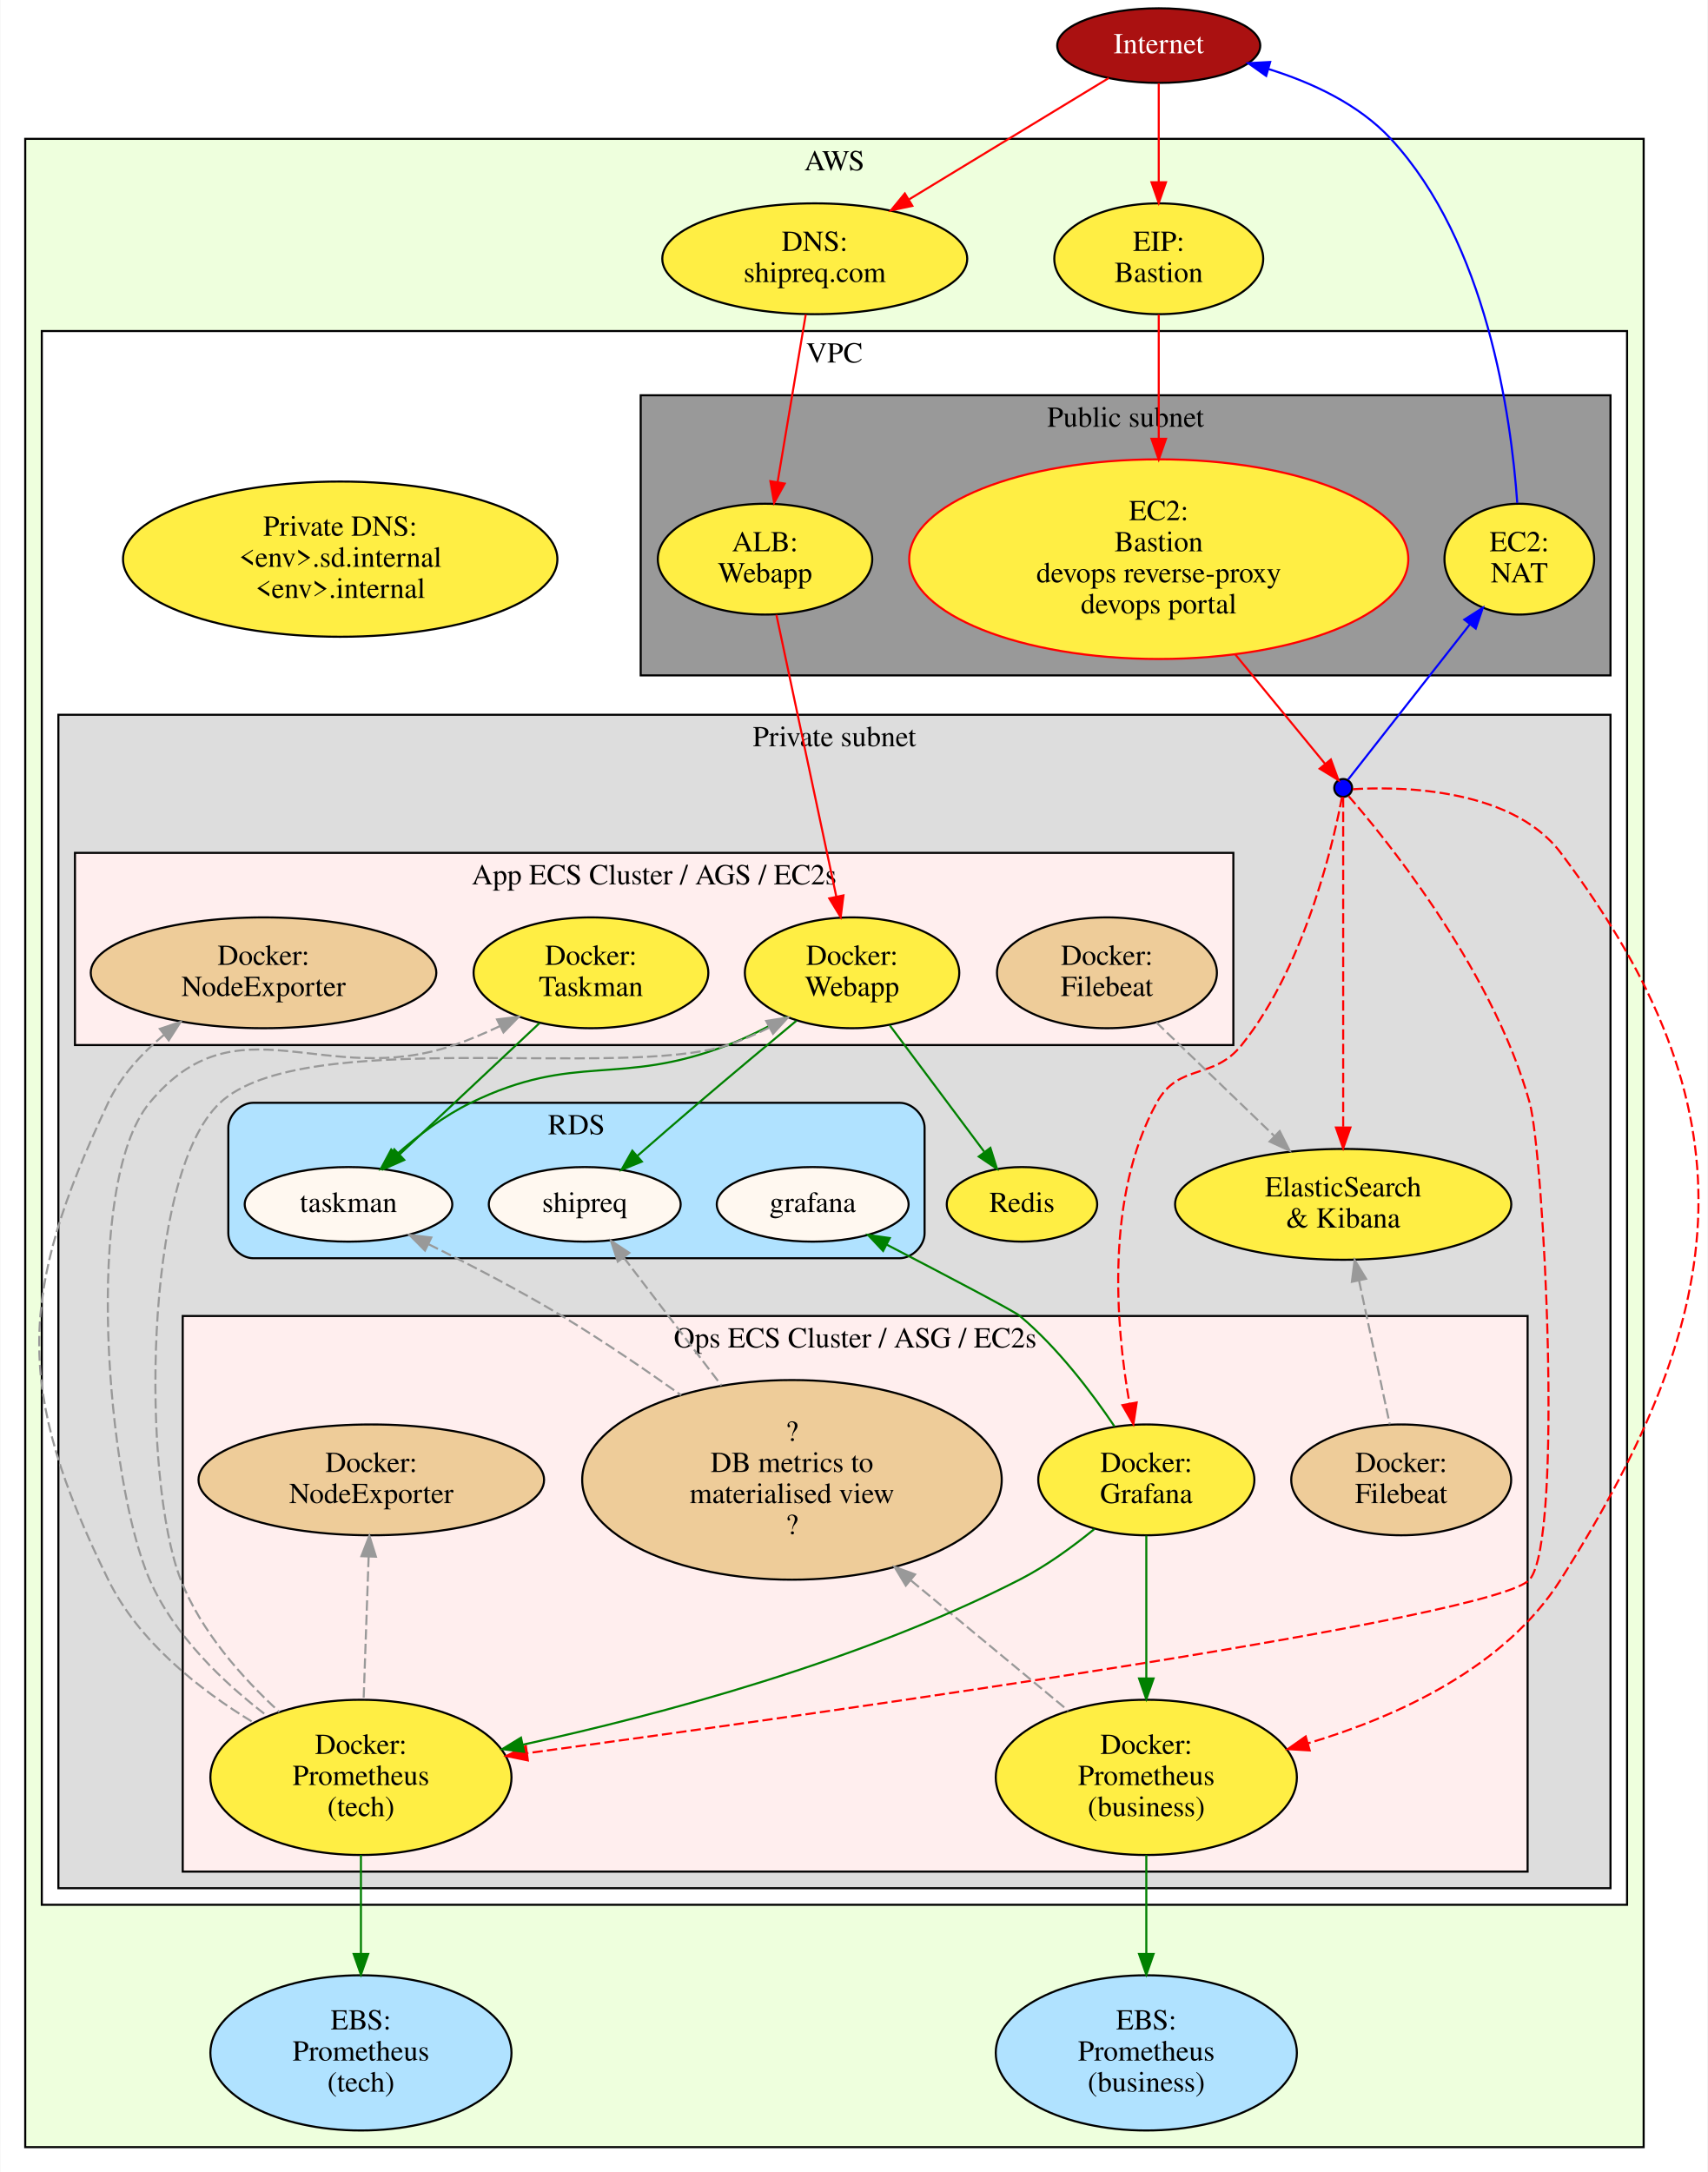
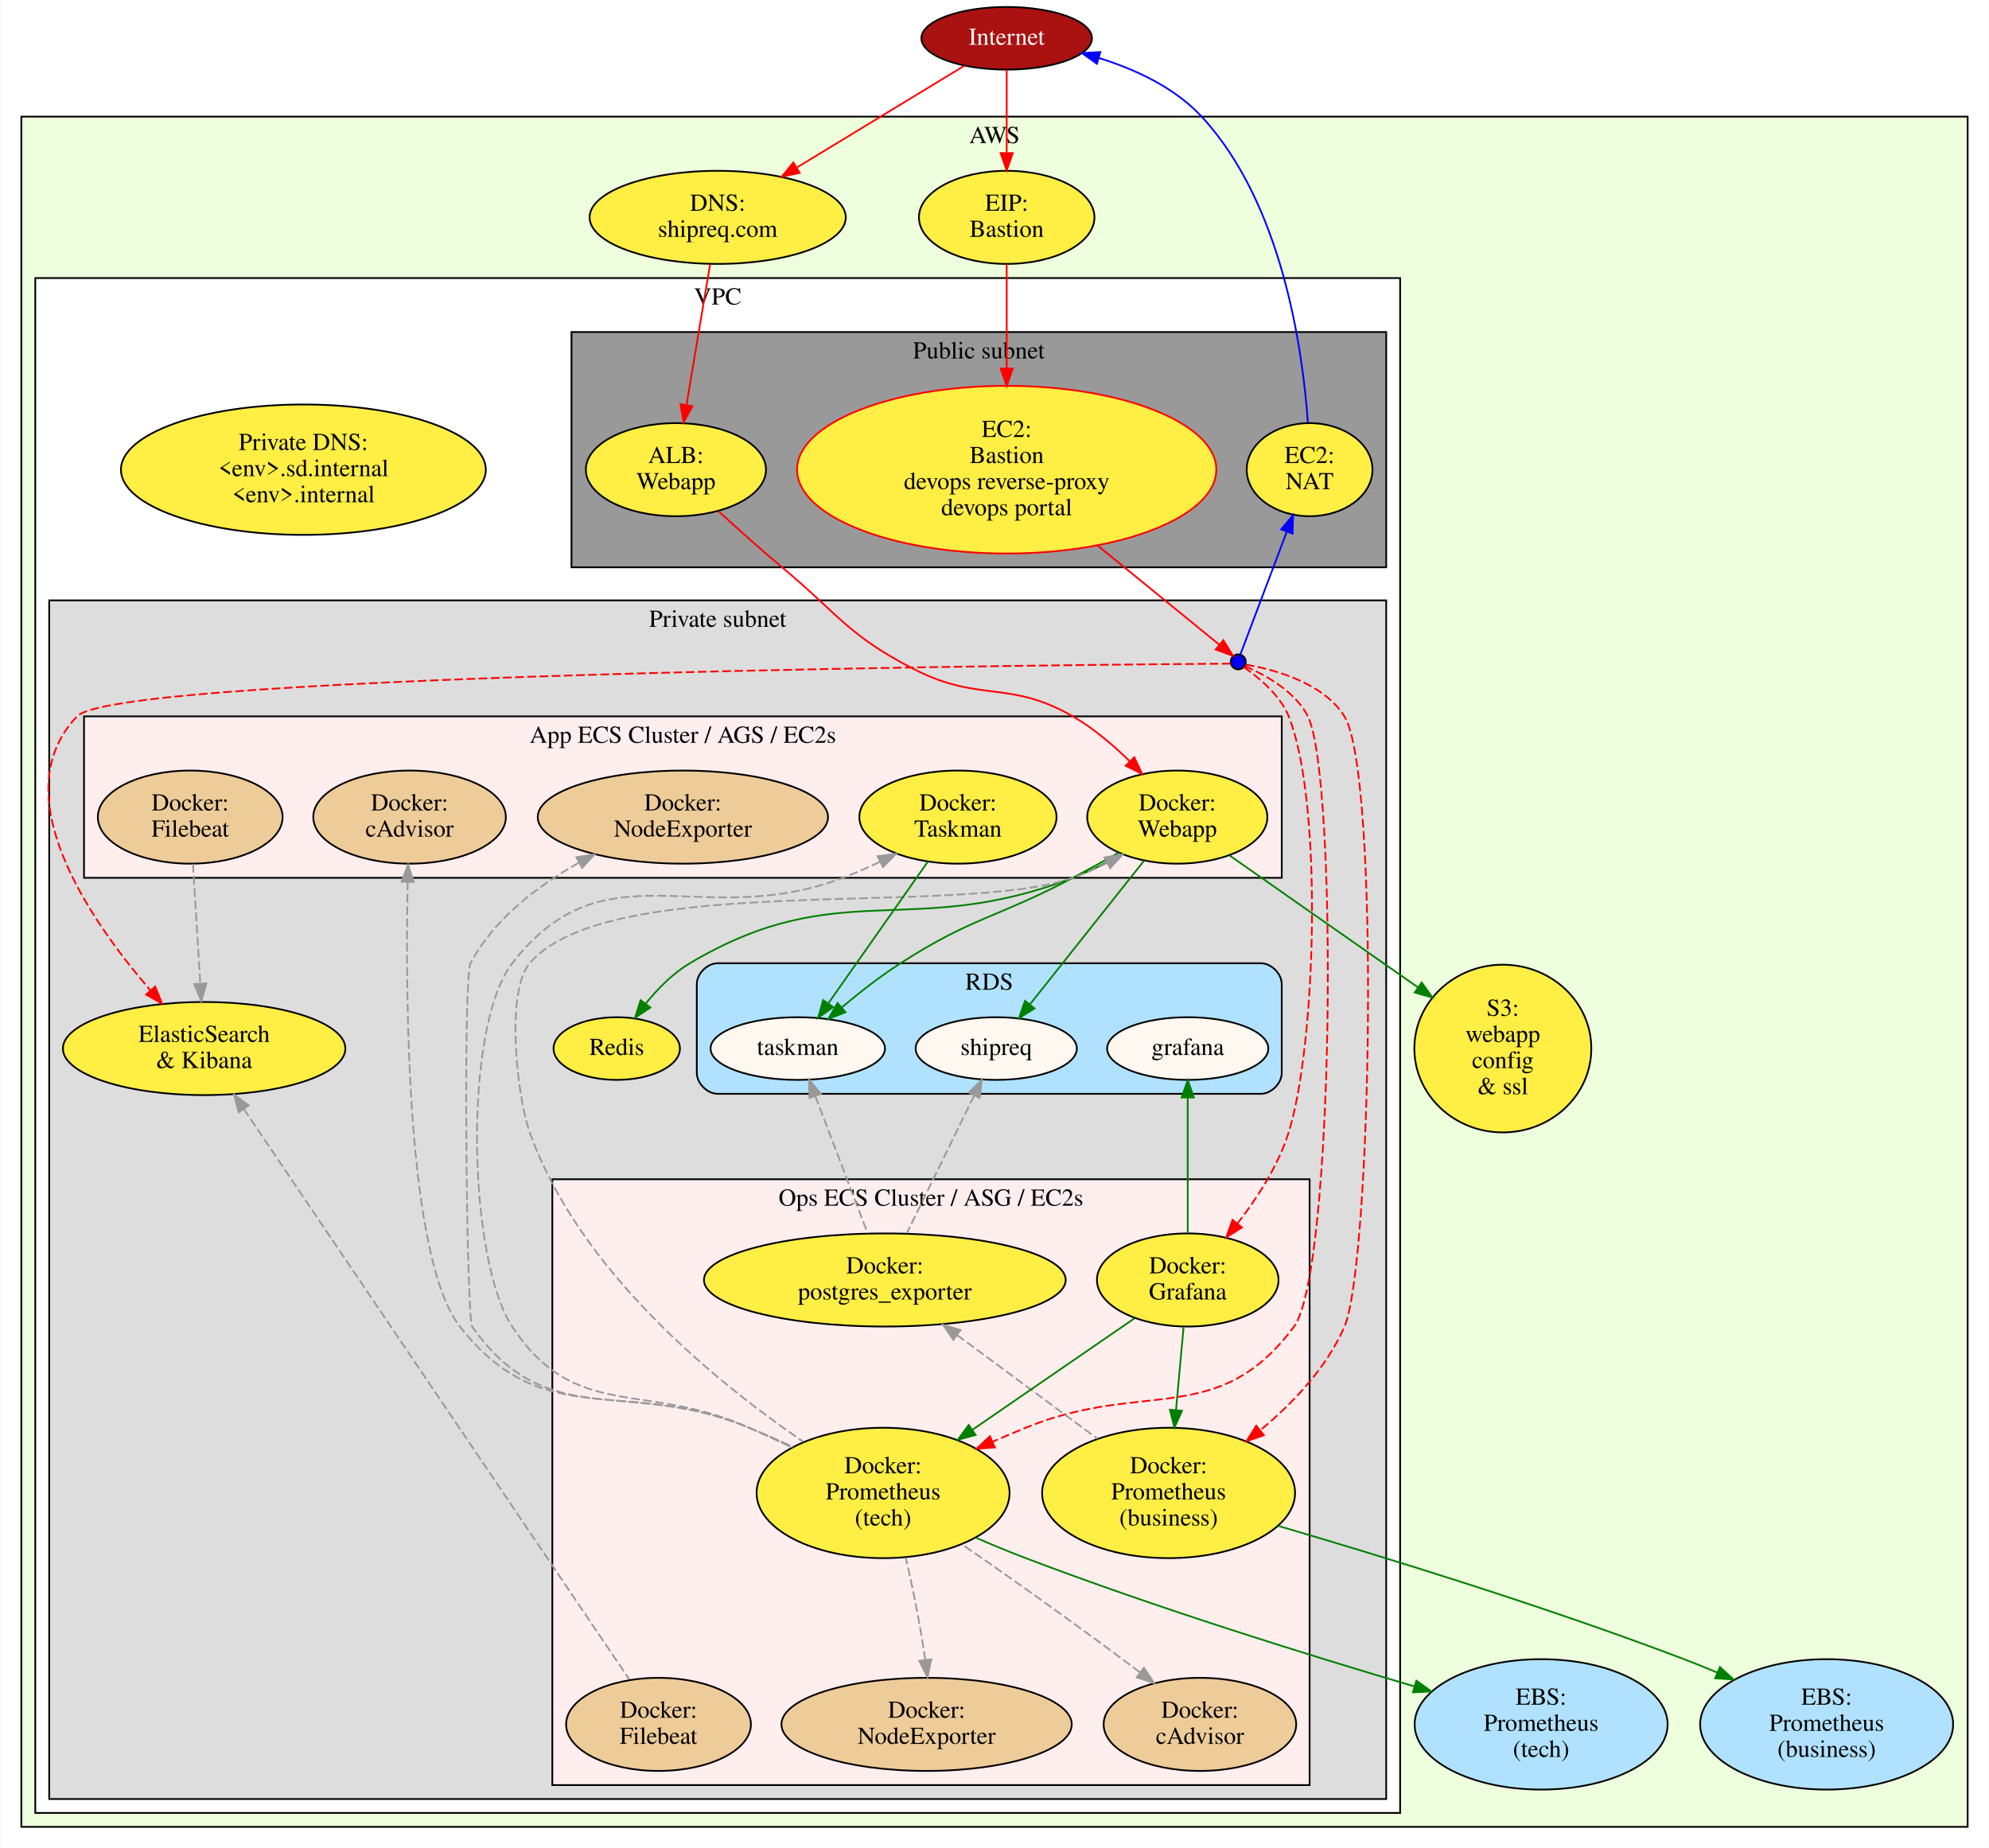
- <svg xmlns="http://www.w3.org/2000/svg" width="824pt" height="1048pt" viewBox="0.00 0.00 823.73 1048.10">
-   <g id="graph0" class="graph" transform="scale(1 1) rotate(0) translate(4 1044.1)">
-     <polygon fill="white" stroke="transparent" points="-4,4 -4,-1044.1 819.73,-1044.1 819.73,4 -4,4" />
+ <svg xmlns="http://www.w3.org/2000/svg" width="1142pt" height="1061pt" viewBox="0.00 0.00 1142.00 1061.49">
+   <g id="graph0" class="graph" transform="scale(1 1) rotate(0) translate(4 1057.49)">
+     <polygon fill="white" stroke="transparent" points="-4,4 -4,-1057.49 1138,-1057.49 1138,4 -4,4" />
    <g id="clust1" class="cluster">
-       <polygon fill="#eeffdd" stroke="black" points="8,-8 8,-977.1 789,-977.1 789,-8 8,-8" />
-       <text text-anchor="middle" x="398.5" y="-961.9" font-family="Times,serif" font-size="14.00">AWS</text>
+       <polygon fill="#eeffdd" stroke="black" points="8,-8 8,-990.49 1126,-990.49 1126,-8 8,-8" />
+       <text text-anchor="middle" x="567" y="-975.29" font-family="Times,serif" font-size="14.00">AWS</text>
    </g>
    <g id="clust2" class="cluster">
-       <polygon fill="white" stroke="black" points="16,-124.95 16,-884.36 781,-884.36 781,-124.95 16,-124.95" />
-       <text text-anchor="middle" x="398.5" y="-869.16" font-family="Times,serif" font-size="14.00">VPC</text>
+       <polygon fill="white" stroke="black" points="16,-16 16,-897.75 800,-897.75 800,-16 16,-16" />
+       <text text-anchor="middle" x="408" y="-882.55" font-family="Times,serif" font-size="14.00">VPC</text>
    </g>
    <g id="clust3" class="cluster">
-       <polygon fill="#999999" stroke="black" points="305,-718.19 305,-853.36 773,-853.36 773,-718.19 305,-718.19" />
-       <text text-anchor="middle" x="539" y="-838.16" font-family="Times,serif" font-size="14.00">Public subnet</text>
+       <polygon fill="#999999" stroke="black" points="324,-731.59 324,-866.75 792,-866.75 792,-731.59 324,-731.59" />
+       <text text-anchor="middle" x="558" y="-851.55" font-family="Times,serif" font-size="14.00">Public subnet</text>
    </g>
    <g id="clust4" class="cluster">
-       <polygon fill="#dddddd" stroke="black" points="24,-132.95 24,-699.19 773,-699.19 773,-132.95 24,-132.95" />
-       <text text-anchor="middle" x="398.5" y="-683.99" font-family="Times,serif" font-size="14.00">Private subnet</text>
+       <polygon fill="#dddddd" stroke="black" points="24,-24 24,-712.59 792,-712.59 792,-24 24,-24" />
+       <text text-anchor="middle" x="408" y="-697.39" font-family="Times,serif" font-size="14.00">Private subnet</text>
    </g>
    <g id="clust5" class="cluster">
-       <polygon fill="#ffeeee" stroke="black" points="32,-539.81 32,-632.55 591,-632.55 591,-539.81 32,-539.81" />
-       <text text-anchor="middle" x="311.5" y="-617.35" font-family="Times,serif" font-size="14.00">App ECS Cluster / AGS / EC2s</text>
+       <polygon fill="#ffeeee" stroke="black" points="44,-553.21 44,-645.95 732,-645.95 732,-553.21 44,-553.21" />
+       <text text-anchor="middle" x="388" y="-630.75" font-family="Times,serif" font-size="14.00">App ECS Cluster / AGS / EC2s</text>
    </g>
    <g id="clust6" class="cluster">
-       <path fill="#b0e2ff" stroke="black" d="M118,-436.94C118,-436.94 430,-436.94 430,-436.94 436,-436.94 442,-442.94 442,-448.94 442,-448.94 442,-499.94 442,-499.94 442,-505.94 436,-511.94 430,-511.94 430,-511.94 118,-511.94 118,-511.94 112,-511.94 106,-505.94 106,-499.94 106,-499.94 106,-448.94 106,-448.94 106,-442.94 112,-436.94 118,-436.94" />
-       <text text-anchor="middle" x="274" y="-496.74" font-family="Times,serif" font-size="14.00">RDS</text>
+       <path fill="#b0e2ff" stroke="black" d="M408,-429.12C408,-429.12 720,-429.12 720,-429.12 726,-429.12 732,-435.12 732,-441.12 732,-441.12 732,-492.12 732,-492.12 732,-498.12 726,-504.12 720,-504.12 720,-504.12 408,-504.12 408,-504.12 402,-504.12 396,-498.12 396,-492.12 396,-492.12 396,-441.12 396,-441.12 396,-435.12 402,-429.12 408,-429.12" />
+       <text text-anchor="middle" x="564" y="-488.92" font-family="Times,serif" font-size="14.00">RDS</text>
    </g>
    <g id="clust7" class="cluster">
-       <polygon fill="#ffeeee" stroke="black" points="84,-140.95 84,-409.07 733,-409.07 733,-140.95 84,-140.95" />
-       <text text-anchor="middle" x="408.5" y="-393.87" font-family="Times,serif" font-size="14.00">Ops ECS Cluster / ASG / EC2s</text>
+       <polygon fill="#ffeeee" stroke="black" points="313,-32 313,-380.04 748,-380.04 748,-32 313,-32" />
+       <text text-anchor="middle" x="530.5" y="-364.84" font-family="Times,serif" font-size="14.00">Ops ECS Cluster / ASG / EC2s</text>
    </g>
    <g id="node1" class="node">
-       <ellipse fill="#aa1111" stroke="black" cx="555" cy="-1022.1" rx="48.99" ry="18" />
-       <text text-anchor="middle" x="555" y="-1018.4" font-family="Times,serif" font-size="14.00" fill="white">Internet</text>
+       <ellipse fill="#aa1111" stroke="black" cx="574" cy="-1035.49" rx="48.99" ry="18" />
+       <text text-anchor="middle" x="574" y="-1031.79" font-family="Times,serif" font-size="14.00" fill="white">Internet</text>
    </g>
    <g id="node2" class="node">
-       <ellipse fill="#ffee44" stroke="black" cx="389" cy="-919.23" rx="73.58" ry="26.74" />
-       <text text-anchor="middle" x="389" y="-923.03" font-family="Times,serif" font-size="14.00">DNS:</text>
-       <text text-anchor="middle" x="389" y="-908.03" font-family="Times,serif" font-size="14.00">shipreq.com</text>
-     </g>
-     <g id="edge2" class="edge">
-       <path fill="none" stroke="red" d="M530.86,-1006.43C505.74,-991.17 465.78,-966.89 434.67,-947.98" />
-       <polygon fill="red" stroke="red" points="436.1,-944.76 425.74,-942.55 432.47,-950.74 436.1,-944.76" />
+       <ellipse fill="#ffee44" stroke="black" cx="408" cy="-932.62" rx="73.58" ry="26.74" />
+       <text text-anchor="middle" x="408" y="-936.42" font-family="Times,serif" font-size="14.00">DNS:</text>
+       <text text-anchor="middle" x="408" y="-921.42" font-family="Times,serif" font-size="14.00">shipreq.com</text>
+     </g>
+     <g id="edge9" class="edge">
+       <path fill="none" stroke="red" d="M549.86,-1019.83C524.74,-1004.56 484.78,-980.28 453.67,-961.38" />
+       <polygon fill="red" stroke="red" points="455.1,-958.15 444.74,-955.95 451.47,-964.13 455.1,-958.15" />
    </g>
    <g id="node5" class="node">
-       <ellipse fill="#ffee44" stroke="black" cx="555" cy="-919.23" rx="50.41" ry="26.74" />
-       <text text-anchor="middle" x="555" y="-923.03" font-family="Times,serif" font-size="14.00">EIP:</text>
-       <text text-anchor="middle" x="555" y="-908.03" font-family="Times,serif" font-size="14.00">Bastion</text>
-     </g>
-     <g id="edge4" class="edge">
-       <path fill="none" stroke="red" d="M555,-1003.99C555,-990.99 555,-972.64 555,-956.42" />
-       <polygon fill="red" stroke="red" points="558.5,-956.16 555,-946.16 551.5,-956.16 558.5,-956.16" />
+       <ellipse fill="#ffee44" stroke="black" cx="574" cy="-932.62" rx="50.41" ry="26.74" />
+       <text text-anchor="middle" x="574" y="-936.42" font-family="Times,serif" font-size="14.00">EIP:</text>
+       <text text-anchor="middle" x="574" y="-921.42" font-family="Times,serif" font-size="14.00">Bastion</text>
+     </g>
+     <g id="edge11" class="edge">
+       <path fill="none" stroke="red" d="M574,-1017.38C574,-1004.38 574,-986.03 574,-969.82" />
+       <polygon fill="red" stroke="red" points="577.5,-969.55 574,-959.55 570.5,-969.55 577.5,-969.55" />
+     </g>
+     <g id="node9" class="node">
+       <ellipse fill="#ffee44" stroke="black" cx="748" cy="-787.67" rx="36.12" ry="26.74" />
+       <text text-anchor="middle" x="748" y="-791.47" font-family="Times,serif" font-size="14.00">EC2:</text>
+       <text text-anchor="middle" x="748" y="-776.47" font-family="Times,serif" font-size="14.00">NAT</text>
+     </g>
+     <g id="edge19" class="edge">
+       <path fill="none" stroke="blue" d="M626.95,-1024.19C647.84,-1017.69 670.49,-1007.23 686,-990.49 732.21,-940.62 744.01,-857.05 747,-814.81" />
+       <polygon fill="blue" stroke="blue" points="625.84,-1020.87 617.2,-1026.99 627.77,-1027.6 625.84,-1020.87" />
    </g>
    <g id="node8" class="node">
-       <ellipse fill="#ffee44" stroke="black" cx="729" cy="-774.28" rx="36.12" ry="26.74" />
-       <text text-anchor="middle" x="729" y="-778.08" font-family="Times,serif" font-size="14.00">EC2:</text>
-       <text text-anchor="middle" x="729" y="-763.08" font-family="Times,serif" font-size="14.00">NAT</text>
+       <ellipse fill="#ffee44" stroke="black" cx="384" cy="-787.67" rx="51.74" ry="26.74" />
+       <text text-anchor="middle" x="384" y="-791.47" font-family="Times,serif" font-size="14.00">ALB:</text>
+       <text text-anchor="middle" x="384" y="-776.47" font-family="Times,serif" font-size="14.00">Webapp</text>
+     </g>
+     <g id="edge10" class="edge">
+       <path fill="none" stroke="red" d="M403.65,-905.74C399.85,-883.11 394.3,-850.01 390.06,-824.78" />
+       <polygon fill="red" stroke="red" points="393.5,-824.13 388.39,-814.85 386.6,-825.29 393.5,-824.13" />
+     </g>
+     <g id="node3" class="node">
+       <ellipse fill="#b0e2ff" stroke="black" cx="881" cy="-66.87" rx="72.66" ry="37.45" />
+       <text text-anchor="middle" x="881" y="-78.17" font-family="Times,serif" font-size="14.00">EBS:</text>
+       <text text-anchor="middle" x="881" y="-63.17" font-family="Times,serif" font-size="14.00">Prometheus</text>
+       <text text-anchor="middle" x="881" y="-48.17" font-family="Times,serif" font-size="14.00">(tech)</text>
+     </g>
+     <g id="node4" class="node">
+       <ellipse fill="#b0e2ff" stroke="black" cx="1045" cy="-66.87" rx="72.66" ry="37.45" />
+       <text text-anchor="middle" x="1045" y="-78.17" font-family="Times,serif" font-size="14.00">EBS:</text>
+       <text text-anchor="middle" x="1045" y="-63.17" font-family="Times,serif" font-size="14.00">Prometheus</text>
+       <text text-anchor="middle" x="1045" y="-48.17" font-family="Times,serif" font-size="14.00">(business)</text>
+     </g>
+     <g id="node10" class="node">
+       <ellipse fill="#ffee44" stroke="red" cx="574" cy="-787.67" rx="120.42" ry="48.17" />
+       <text text-anchor="middle" x="574" y="-806.47" font-family="Times,serif" font-size="14.00">EC2:</text>
+       <text text-anchor="middle" x="574" y="-791.47" font-family="Times,serif" font-size="14.00">Bastion</text>
+       <text text-anchor="middle" x="574" y="-776.47" font-family="Times,serif" font-size="14.00">devops reverse-proxy</text>
+       <text text-anchor="middle" x="574" y="-761.47" font-family="Times,serif" font-size="14.00">devops portal</text>
    </g>
    <g id="edge12" class="edge">
-       <path fill="none" stroke="blue" d="M607.95,-1010.8C628.84,-1004.3 651.49,-993.84 667,-977.1 713.21,-927.22 725.01,-843.66 728,-801.42" />
-       <polygon fill="blue" stroke="blue" points="606.84,-1007.47 598.2,-1013.6 608.77,-1014.2 606.84,-1007.47" />
+       <path fill="none" stroke="red" d="M574,-905.74C574,-889 574,-866.55 574,-845.78" />
+       <polygon fill="red" stroke="red" points="577.5,-845.76 574,-835.76 570.5,-845.76 577.5,-845.76" />
+     </g>
+     <g id="node6" class="node">
+       <ellipse fill="#ffee44" stroke="black" cx="859" cy="-455.12" rx="50.82" ry="48.17" />
+       <text text-anchor="middle" x="859" y="-473.92" font-family="Times,serif" font-size="14.00">S3:</text>
+       <text text-anchor="middle" x="859" y="-458.92" font-family="Times,serif" font-size="14.00">webapp</text>
+       <text text-anchor="middle" x="859" y="-443.92" font-family="Times,serif" font-size="14.00">config</text>
+       <text text-anchor="middle" x="859" y="-428.92" font-family="Times,serif" font-size="14.00">&amp; ssl</text>
    </g>
    <g id="node7" class="node">
-       <ellipse fill="#ffee44" stroke="black" cx="365" cy="-774.28" rx="51.74" ry="26.74" />
-       <text text-anchor="middle" x="365" y="-778.08" font-family="Times,serif" font-size="14.00">ALB:</text>
-       <text text-anchor="middle" x="365" y="-763.08" font-family="Times,serif" font-size="14.00">Webapp</text>
-     </g>
-     <g id="edge3" class="edge">
-       <path fill="none" stroke="red" d="M384.65,-892.34C380.85,-869.71 375.3,-836.62 371.06,-811.39" />
-       <polygon fill="red" stroke="red" points="374.5,-810.74 369.39,-801.45 367.6,-811.9 374.5,-810.74" />
-     </g>
-     <g id="node3" class="node">
-       <ellipse fill="#b0e2ff" stroke="black" cx="170" cy="-53.48" rx="72.66" ry="37.45" />
-       <text text-anchor="middle" x="170" y="-64.78" font-family="Times,serif" font-size="14.00">EBS:</text>
-       <text text-anchor="middle" x="170" y="-49.78" font-family="Times,serif" font-size="14.00">Prometheus</text>
-       <text text-anchor="middle" x="170" y="-34.78" font-family="Times,serif" font-size="14.00">(tech)</text>
-     </g>
-     <g id="node4" class="node">
-       <ellipse fill="#b0e2ff" stroke="black" cx="549" cy="-53.48" rx="72.66" ry="37.45" />
-       <text text-anchor="middle" x="549" y="-64.78" font-family="Times,serif" font-size="14.00">EBS:</text>
-       <text text-anchor="middle" x="549" y="-49.78" font-family="Times,serif" font-size="14.00">Prometheus</text>
-       <text text-anchor="middle" x="549" y="-34.78" font-family="Times,serif" font-size="14.00">(business)</text>
-     </g>
-     <g id="node9" class="node">
-       <ellipse fill="#ffee44" stroke="red" cx="555" cy="-774.28" rx="120.42" ry="48.17" />
-       <text text-anchor="middle" x="555" y="-793.08" font-family="Times,serif" font-size="14.00">EC2:</text>
-       <text text-anchor="middle" x="555" y="-778.08" font-family="Times,serif" font-size="14.00">Bastion</text>
-       <text text-anchor="middle" x="555" y="-763.08" font-family="Times,serif" font-size="14.00">devops reverse-proxy</text>
-       <text text-anchor="middle" x="555" y="-748.08" font-family="Times,serif" font-size="14.00">devops portal</text>
-     </g>
-     <g id="edge5" class="edge">
-       <path fill="none" stroke="red" d="M555,-892.34C555,-875.61 555,-853.16 555,-832.39" />
-       <polygon fill="red" stroke="red" points="558.5,-832.36 555,-822.36 551.5,-832.36 558.5,-832.36" />
-     </g>
-     <g id="node6" class="node">
-       <ellipse fill="#ffee44" stroke="black" cx="160" cy="-774.28" rx="104.8" ry="37.45" />
-       <text text-anchor="middle" x="160" y="-785.58" font-family="Times,serif" font-size="14.00">Private DNS:</text>
-       <text text-anchor="middle" x="160" y="-770.58" font-family="Times,serif" font-size="14.00">&lt;env&gt;.sd.internal</text>
-       <text text-anchor="middle" x="160" y="-755.58" font-family="Times,serif" font-size="14.00">&lt;env&gt;.internal</text>
+       <ellipse fill="#ffee44" stroke="black" cx="170" cy="-787.67" rx="104.8" ry="37.45" />
+       <text text-anchor="middle" x="170" y="-798.97" font-family="Times,serif" font-size="14.00">Private DNS:</text>
+       <text text-anchor="middle" x="170" y="-783.97" font-family="Times,serif" font-size="14.00">&lt;env&gt;.sd.internal</text>
+       <text text-anchor="middle" x="170" y="-768.97" font-family="Times,serif" font-size="14.00">&lt;env&gt;.internal</text>
+     </g>
+     <g id="node17" class="node">
+       <ellipse fill="#ffee44" stroke="black" cx="672" cy="-588.08" rx="51.74" ry="26.74" />
+       <text text-anchor="middle" x="672" y="-591.88" font-family="Times,serif" font-size="14.00">Docker:</text>
+       <text text-anchor="middle" x="672" y="-576.88" font-family="Times,serif" font-size="14.00">Webapp</text>
+     </g>
+     <g id="edge13" class="edge">
+       <path fill="none" stroke="red" d="M408.55,-763.72C419.52,-753.65 432.73,-741.83 445,-731.59 477.75,-704.24 483.02,-692.37 521,-672.95 558.56,-653.74 575.46,-667.04 612,-645.95 623.77,-639.15 635.04,-629.6 644.57,-620.27" />
+       <polygon fill="red" stroke="red" points="647.31,-622.47 651.82,-612.88 642.32,-617.57 647.31,-622.47" />
+     </g>
+     <g id="node11" class="node">
+       <ellipse fill="blue" stroke="black" cx="707" cy="-677.27" rx="4.32" ry="4.32" />
+     </g>
+     <g id="edge20" class="edge">
+       <path fill="none" stroke="blue" d="M734.94,-752.14C724.9,-725.6 712.11,-691.78 708.19,-681.42" />
+       <polygon fill="blue" stroke="blue" points="731.68,-753.41 738.49,-761.53 738.23,-750.94 731.68,-753.41" />
+     </g>
+     <g id="edge14" class="edge">
+       <path fill="none" stroke="red" d="M626.18,-744.14C651.97,-723.12 680.78,-699.64 696.07,-687.18" />
+       <polygon fill="red" stroke="red" points="698.46,-689.74 704,-680.71 694.04,-684.32 698.46,-689.74" />
+     </g>
+     <g id="node13" class="node">
+       <ellipse fill="#ffee44" stroke="black" cx="113" cy="-455.12" rx="81.13" ry="26.74" />
+       <text text-anchor="middle" x="113" y="-458.92" font-family="Times,serif" font-size="14.00">ElasticSearch</text>
+       <text text-anchor="middle" x="113" y="-443.92" font-family="Times,serif" font-size="14.00">&amp; Kibana</text>
+     </g>
+     <g id="edge15" class="edge">
+       <path fill="none" stroke="red" stroke-dasharray="5,2" d="M702.56,-676.24C645.83,-675.87 64.38,-671.46 40,-645.95 -2.4,-601.58 46.42,-529.96 82.14,-488.55" />
+       <polygon fill="red" stroke="red" points="84.87,-490.75 88.86,-480.93 79.62,-486.12 84.87,-490.75" />
+     </g>
+     <g id="node18" class="node">
+       <ellipse fill="#ffee44" stroke="black" cx="546" cy="-588.08" rx="56.64" ry="26.74" />
+       <text text-anchor="middle" x="546" y="-591.88" font-family="Times,serif" font-size="14.00">Docker:</text>
+       <text text-anchor="middle" x="546" y="-576.88" font-family="Times,serif" font-size="14.00">Taskman</text>
+     </g>
+     <g id="node26" class="node">
+       <ellipse fill="#ffee44" stroke="black" cx="503" cy="-199.82" rx="72.66" ry="37.45" />
+       <text text-anchor="middle" x="503" y="-211.12" font-family="Times,serif" font-size="14.00">Docker:</text>
+       <text text-anchor="middle" x="503" y="-196.12" font-family="Times,serif" font-size="14.00">Prometheus</text>
+       <text text-anchor="middle" x="503" y="-181.12" font-family="Times,serif" font-size="14.00">(tech)</text>
+     </g>
+     <g id="edge17" class="edge">
+       <path fill="none" stroke="red" stroke-dasharray="5,2" d="M710.79,-674.79C719.19,-671.28 739.25,-661.55 747,-645.95 764.34,-611.05 762.31,-326.53 739,-295.3 695.26,-236.68 652.66,-265.06 585,-237.3 578.8,-234.76 572.37,-232.04 565.96,-229.28" />
+       <polygon fill="red" stroke="red" points="567.19,-225.99 556.62,-225.21 564.39,-232.41 567.19,-225.99" />
+     </g>
+     <g id="node27" class="node">
+       <ellipse fill="#ffee44" stroke="black" cx="667" cy="-199.82" rx="72.66" ry="37.45" />
+       <text text-anchor="middle" x="667" y="-211.12" font-family="Times,serif" font-size="14.00">Docker:</text>
+       <text text-anchor="middle" x="667" y="-196.12" font-family="Times,serif" font-size="14.00">Prometheus</text>
+       <text text-anchor="middle" x="667" y="-181.12" font-family="Times,serif" font-size="14.00">(business)</text>
+     </g>
+     <g id="edge18" class="edge">
+       <path fill="none" stroke="red" stroke-dasharray="5,2" d="M711.26,-675.67C722.87,-673.8 755.04,-666.86 768,-645.95 788.52,-612.83 783.51,-331.04 768,-295.3 757.84,-271.88 738.7,-251.62 719.79,-235.93" />
+       <polygon fill="red" stroke="red" points="721.73,-233 711.73,-229.5 717.36,-238.47 721.73,-233" />
+     </g>
+     <g id="node28" class="node">
+       <ellipse fill="#ffee44" stroke="black" cx="678" cy="-322.17" rx="52.15" ry="26.74" />
+       <text text-anchor="middle" x="678" y="-325.97" font-family="Times,serif" font-size="14.00">Docker:</text>
+       <text text-anchor="middle" x="678" y="-310.97" font-family="Times,serif" font-size="14.00">Grafana</text>
+     </g>
+     <g id="edge16" class="edge">
+       <path fill="none" stroke="red" stroke-dasharray="5,2" d="M710.16,-674.23C716.51,-669.93 730.68,-659.2 736,-645.95 755.77,-596.67 751.82,-457.72 736,-407.04 730.04,-387.93 718.03,-369.34 706.48,-354.54" />
+       <polygon fill="red" stroke="red" points="709.16,-352.3 700.15,-346.73 703.72,-356.7 709.16,-352.3" />
+     </g>
+     <g id="node12" class="node">
+       <ellipse fill="#ffee44" stroke="black" cx="350" cy="-455.12" rx="36.29" ry="18" />
+       <text text-anchor="middle" x="350" y="-451.42" font-family="Times,serif" font-size="14.00">Redis</text>
+     </g>
+     <g id="node22" class="node">
+       <ellipse fill="#eecc99" stroke="black" cx="374" cy="-66.87" rx="53.07" ry="26.74" />
+       <text text-anchor="middle" x="374" y="-70.67" font-family="Times,serif" font-size="14.00">Docker:</text>
+       <text text-anchor="middle" x="374" y="-55.67" font-family="Times,serif" font-size="14.00">Filebeat</text>
+     </g>
+     <g id="edge32" class="edge">
+       <path fill="none" stroke="#999999" stroke-dasharray="5,2" d="M135.75,-420.46C187.25,-344.24 311.83,-159.88 357.15,-92.8" />
+       <polygon fill="#999999" stroke="#999999" points="132.82,-418.53 130.12,-428.78 138.62,-422.45 132.82,-418.53" />
+     </g>
+     <g id="node14" class="node">
+       <ellipse fill="#eecc99" stroke="black" cx="105" cy="-588.08" rx="53.07" ry="26.74" />
+       <text text-anchor="middle" x="105" y="-591.88" font-family="Times,serif" font-size="14.00">Docker:</text>
+       <text text-anchor="middle" x="105" y="-576.88" font-family="Times,serif" font-size="14.00">Filebeat</text>
+     </g>
+     <g id="edge31" class="edge">
+       <path fill="none" stroke="#999999" stroke-dasharray="5,2" d="M106.58,-561.2C107.78,-541.6 109.44,-514.42 110.77,-492.61" />
+       <polygon fill="#999999" stroke="#999999" points="114.28,-492.58 111.4,-482.39 107.29,-492.16 114.28,-492.58" />
    </g>
    <g id="node15" class="node">
-       <ellipse fill="#ffee44" stroke="black" cx="407" cy="-574.68" rx="51.74" ry="26.74" />
-       <text text-anchor="middle" x="407" y="-578.48" font-family="Times,serif" font-size="14.00">Docker:</text>
-       <text text-anchor="middle" x="407" y="-563.48" font-family="Times,serif" font-size="14.00">Webapp</text>
-     </g>
-     <g id="edge6" class="edge">
-       <path fill="none" stroke="red" d="M370.49,-747.44C377.88,-712.68 391.06,-650.69 399.4,-611.46" />
-       <polygon fill="red" stroke="red" points="402.85,-612.03 401.51,-601.52 396.01,-610.58 402.85,-612.03" />
-     </g>
-     <g id="node10" class="node">
-       <ellipse fill="blue" stroke="black" cx="644" cy="-663.87" rx="4.32" ry="4.32" />
-     </g>
-     <g id="edge13" class="edge">
-       <path fill="none" stroke="blue" d="M705.06,-742.74C683.77,-715.59 654.74,-678.56 646.35,-667.88" />
-       <polygon fill="blue" stroke="blue" points="702.46,-745.11 711.39,-750.82 707.97,-740.79 702.46,-745.11" />
-     </g>
-     <g id="edge7" class="edge">
-       <path fill="none" stroke="red" d="M591.97,-728.25C607.95,-708.78 625.26,-687.7 635.34,-675.42" />
-       <polygon fill="red" stroke="red" points="638.07,-677.61 641.71,-667.66 632.66,-673.17 638.07,-677.61" />
-     </g>
-     <g id="node12" class="node">
-       <ellipse fill="#ffee44" stroke="black" cx="644" cy="-462.94" rx="81.13" ry="26.74" />
-       <text text-anchor="middle" x="644" y="-466.74" font-family="Times,serif" font-size="14.00">ElasticSearch</text>
-       <text text-anchor="middle" x="644" y="-451.74" font-family="Times,serif" font-size="14.00">&amp; Kibana</text>
-     </g>
-     <g id="edge8" class="edge">
-       <path fill="none" stroke="red" stroke-dasharray="5,2" d="M644,-659.42C644,-640.83 644,-551.57 644,-500.33" />
-       <polygon fill="red" stroke="red" points="647.5,-500.01 644,-490.01 640.5,-500.01 647.5,-500.01" />
+       <ellipse fill="#eecc99" stroke="black" cx="388" cy="-588.08" rx="83.38" ry="26.74" />
+       <text text-anchor="middle" x="388" y="-591.88" font-family="Times,serif" font-size="14.00">Docker:</text>
+       <text text-anchor="middle" x="388" y="-576.88" font-family="Times,serif" font-size="14.00">NodeExporter</text>
+     </g>
+     <g id="edge35" class="edge">
+       <path fill="none" stroke="#999999" stroke-dasharray="5,2" d="M328.19,-561.83C304.33,-548.43 279.39,-529.42 266,-504.12 261.67,-495.95 263.74,-299.92 267,-295.3 310.4,-233.86 356.6,-266.32 426,-237.3 434.19,-233.88 442.77,-230.05 451.11,-226.21" />
+       <polygon fill="#999999" stroke="#999999" points="326.78,-565.05 337.25,-566.69 330.09,-558.88 326.78,-565.05" />
+     </g>
+     <g id="node16" class="node">
+       <ellipse fill="#eecc99" stroke="black" cx="231" cy="-588.08" rx="55.31" ry="26.74" />
+       <text text-anchor="middle" x="231" y="-591.88" font-family="Times,serif" font-size="14.00">Docker:</text>
+       <text text-anchor="middle" x="231" y="-576.88" font-family="Times,serif" font-size="14.00">cAdvisor</text>
+     </g>
+     <g id="edge37" class="edge">
+       <path fill="none" stroke="#999999" stroke-dasharray="5,2" d="M229.91,-550.89C228.55,-481.71 229.45,-334.11 260,-295.3 308.34,-233.89 353.7,-266.96 426,-237.3 434.21,-233.93 442.8,-230.14 451.15,-226.3" />
+       <polygon fill="#999999" stroke="#999999" points="226.41,-550.98 230.13,-560.9 233.4,-550.83 226.41,-550.98" />
+     </g>
+     <g id="edge25" class="edge">
+       <path fill="none" stroke="green" d="M702.04,-566.04C731.17,-545.64 775.85,-514.35 810.1,-490.37" />
+       <polygon fill="green" stroke="green" points="812.38,-493.04 818.56,-484.44 808.37,-487.31 812.38,-493.04" />
+     </g>
+     <g id="edge22" class="edge">
+       <path fill="none" stroke="green" d="M640.16,-566.81C631.29,-561.81 621.49,-556.85 612,-553.21 518.48,-517.29 478.15,-555.26 392,-504.12 382.19,-498.3 373.47,-489.38 366.55,-480.81" />
+       <polygon fill="green" stroke="green" points="369.32,-478.67 360.5,-472.81 363.74,-482.9 369.32,-478.67" />
+     </g>
+     <g id="node19" class="node">
+       <ellipse fill="#fff8f0" stroke="black" cx="568" cy="-455.12" rx="46.29" ry="18" />
+       <text text-anchor="middle" x="568" y="-451.42" font-family="Times,serif" font-size="14.00">shipreq</text>
+     </g>
+     <g id="edge23" class="edge">
+       <path fill="none" stroke="green" d="M652.92,-563.06C634.33,-539.65 606.2,-504.22 587.47,-480.64" />
+       <polygon fill="green" stroke="green" points="589.99,-478.19 581.03,-472.53 584.51,-482.54 589.99,-478.19" />
+     </g>
+     <g id="node20" class="node">
+       <ellipse fill="#fff8f0" stroke="black" cx="454" cy="-455.12" rx="50.09" ry="18" />
+       <text text-anchor="middle" x="454" y="-451.42" font-family="Times,serif" font-size="14.00">taskman</text>
+     </g>
+     <g id="edge24" class="edge">
+       <path fill="none" stroke="green" d="M638.22,-567.59C629.71,-562.8 620.56,-557.74 612,-553.21 568.6,-530.22 554.3,-530.69 513,-504.12 501.35,-496.63 489.33,-487.21 479.21,-478.71" />
+       <polygon fill="green" stroke="green" points="481.41,-475.99 471.54,-472.14 476.86,-481.3 481.41,-475.99" />
+     </g>
+     <g id="edge33" class="edge">
+       <path fill="none" stroke="#999999" stroke-dasharray="5,2" d="M631.53,-561.69C625.17,-558.45 618.53,-555.48 612,-553.21 545.71,-530.13 345.61,-557.47 300,-504.12 285.98,-487.73 292.77,-427.37 300,-407.04 328.2,-327.76 406.4,-263.94 457.1,-229.29" />
+       <polygon fill="#999999" stroke="#999999" points="630.15,-564.92 640.62,-566.58 633.47,-558.76 630.15,-564.92" />
+     </g>
+     <g id="edge26" class="edge">
+       <path fill="none" stroke="green" d="M528.7,-562.45C512.36,-539.19 487.98,-504.49 471.56,-481.11" />
+       <polygon fill="green" stroke="green" points="474.3,-478.93 465.69,-472.76 468.57,-482.95 474.3,-478.93" />
+     </g>
+     <g id="edge34" class="edge">
+       <path fill="none" stroke="#999999" stroke-dasharray="5,2" d="M501.07,-562.36C494.13,-559.03 486.95,-555.85 480,-553.21 398.48,-522.2 343.4,-573.08 290,-504.12 261.59,-467.44 264.42,-334.02 290,-295.3 326.22,-240.47 366.07,-264.26 426,-237.3 433.96,-233.72 442.34,-229.85 450.52,-226.02" />
+       <polygon fill="#999999" stroke="#999999" points="499.83,-565.65 510.35,-566.96 502.95,-559.38 499.83,-565.65" />
+     </g>
+     <g id="node25" class="node">
+       <ellipse fill="#ffee44" stroke="black" cx="504" cy="-322.17" rx="103.89" ry="26.74" />
+       <text text-anchor="middle" x="504" y="-325.97" font-family="Times,serif" font-size="14.00">Docker:</text>
+       <text text-anchor="middle" x="504" y="-310.97" font-family="Times,serif" font-size="14.00">postgres_exporter</text>
+     </g>
+     <g id="edge39" class="edge">
+       <path fill="none" stroke="#999999" stroke-dasharray="5,2" d="M555.29,-428.12C544.07,-405.17 527.8,-371.87 516.61,-348.97" />
+       <polygon fill="#999999" stroke="#999999" points="552.23,-429.82 559.76,-437.27 558.52,-426.75 552.23,-429.82" />
+     </g>
+     <g id="edge40" class="edge">
+       <path fill="none" stroke="#999999" stroke-dasharray="5,2" d="M464.04,-427.82C472.81,-404.87 485.44,-371.77 494.15,-348.97" />
+       <polygon fill="#999999" stroke="#999999" points="460.73,-426.68 460.43,-437.27 467.27,-429.18 460.73,-426.68" />
+     </g>
+     <g id="node21" class="node">
+       <ellipse fill="#fff8f0" stroke="black" cx="678" cy="-455.12" rx="46.29" ry="18" />
+       <text text-anchor="middle" x="678" y="-451.42" font-family="Times,serif" font-size="14.00">grafana</text>
+     </g>
+     <g id="edge21" class="edge">
+       <path fill="none" stroke="green" d="M678,-426.97C678,-404.19 678,-371.85 678,-349.34" />
+       <polygon fill="green" stroke="green" points="674.5,-427 678,-437 681.5,-427 674.5,-427" />
    </g>
    <g id="node23" class="node">
-       <ellipse fill="#ffee44" stroke="black" cx="170" cy="-186.43" rx="72.66" ry="37.45" />
-       <text text-anchor="middle" x="170" y="-197.73" font-family="Times,serif" font-size="14.00">Docker:</text>
-       <text text-anchor="middle" x="170" y="-182.73" font-family="Times,serif" font-size="14.00">Prometheus</text>
-       <text text-anchor="middle" x="170" y="-167.73" font-family="Times,serif" font-size="14.00">(tech)</text>
-     </g>
-     <g id="edge10" class="edge">
-       <path fill="none" stroke="red" stroke-dasharray="5,2" d="M646.66,-659.88C659.57,-645.15 715.69,-578.41 734,-511.94 740.79,-487.3 750.51,-301.42 734,-281.91 718.44,-263.53 402.44,-218.73 250.39,-198.12" />
-       <polygon fill="red" stroke="red" points="250.55,-194.61 240.17,-196.74 249.61,-201.55 250.55,-194.61" />
+       <ellipse fill="#eecc99" stroke="black" cx="528" cy="-66.87" rx="83.38" ry="26.74" />
+       <text text-anchor="middle" x="528" y="-70.67" font-family="Times,serif" font-size="14.00">Docker:</text>
+       <text text-anchor="middle" x="528" y="-55.67" font-family="Times,serif" font-size="14.00">NodeExporter</text>
+     </g>
+     <g id="edge36" class="edge">
+       <path fill="none" stroke="#999999" stroke-dasharray="5,2" d="M527.22,-103.91C524.59,-122.21 520.36,-144.38 516,-162.69" />
+       <polygon fill="#999999" stroke="#999999" points="530.7,-104.29 528.54,-93.92 523.76,-103.37 530.7,-104.29" />
    </g>
    <g id="node24" class="node">
-       <ellipse fill="#ffee44" stroke="black" cx="549" cy="-186.43" rx="72.66" ry="37.45" />
-       <text text-anchor="middle" x="549" y="-197.73" font-family="Times,serif" font-size="14.00">Docker:</text>
-       <text text-anchor="middle" x="549" y="-182.73" font-family="Times,serif" font-size="14.00">Prometheus</text>
-       <text text-anchor="middle" x="549" y="-167.73" font-family="Times,serif" font-size="14.00">(business)</text>
-     </g>
-     <g id="edge11" class="edge">
-       <path fill="none" stroke="red" stroke-dasharray="5,2" d="M648.61,-663.25C665.48,-664.35 724.14,-665.61 749,-632.55 842.67,-508 832.41,-413.55 749,-281.91 722.25,-239.69 671,-215.98 627.08,-202.87" />
-       <polygon fill="red" stroke="red" points="627.83,-199.44 617.26,-200.07 625.92,-206.17 627.83,-199.44" />
-     </g>
-     <g id="node25" class="node">
-       <ellipse fill="#ffee44" stroke="black" cx="549" cy="-329.99" rx="52.15" ry="26.74" />
-       <text text-anchor="middle" x="549" y="-333.79" font-family="Times,serif" font-size="14.00">Docker:</text>
-       <text text-anchor="middle" x="549" y="-318.79" font-family="Times,serif" font-size="14.00">Grafana</text>
-     </g>
-     <g id="edge9" class="edge">
-       <path fill="none" stroke="red" stroke-dasharray="5,2" d="M643.41,-659.47C640.58,-644.07 627.24,-579.98 595,-539.81 581.21,-522.63 564.58,-531.27 554,-511.94 529.32,-466.83 534.14,-405.47 540.84,-367.05" />
-       <polygon fill="red" stroke="red" points="544.35,-367.33 542.76,-356.86 537.47,-366.04 544.35,-367.33" />
-     </g>
-     <g id="node11" class="node">
-       <ellipse fill="#ffee44" stroke="black" cx="489" cy="-462.94" rx="36.29" ry="18" />
-       <text text-anchor="middle" x="489" y="-459.24" font-family="Times,serif" font-size="14.00">Redis</text>
-     </g>
-     <g id="node20" class="node">
-       <ellipse fill="#eecc99" stroke="black" cx="672" cy="-329.99" rx="53.07" ry="26.74" />
-       <text text-anchor="middle" x="672" y="-333.79" font-family="Times,serif" font-size="14.00">Docker:</text>
-       <text text-anchor="middle" x="672" y="-318.79" font-family="Times,serif" font-size="14.00">Filebeat</text>
-     </g>
-     <g id="edge24" class="edge">
-       <path fill="none" stroke="#999999" stroke-dasharray="5,2" d="M651.66,-426.12C656.35,-404.19 662.24,-376.61 666.48,-356.81" />
-       <polygon fill="#999999" stroke="#999999" points="648.2,-425.56 649.53,-436.07 655.05,-427.02 648.2,-425.56" />
-     </g>
-     <g id="node13" class="node">
-       <ellipse fill="#eecc99" stroke="black" cx="530" cy="-574.68" rx="53.07" ry="26.74" />
-       <text text-anchor="middle" x="530" y="-578.48" font-family="Times,serif" font-size="14.00">Docker:</text>
-       <text text-anchor="middle" x="530" y="-563.48" font-family="Times,serif" font-size="14.00">Filebeat</text>
-     </g>
-     <g id="edge23" class="edge">
-       <path fill="none" stroke="#999999" stroke-dasharray="5,2" d="M553.9,-550.68C570.35,-534.84 592.44,-513.58 610.62,-496.07" />
-       <polygon fill="#999999" stroke="#999999" points="613.37,-498.28 618.15,-488.83 608.52,-493.24 613.37,-498.28" />
-     </g>
-     <g id="node14" class="node">
-       <ellipse fill="#eecc99" stroke="black" cx="123" cy="-574.68" rx="83.38" ry="26.74" />
-       <text text-anchor="middle" x="123" y="-578.48" font-family="Times,serif" font-size="14.00">Docker:</text>
-       <text text-anchor="middle" x="123" y="-563.48" font-family="Times,serif" font-size="14.00">NodeExporter</text>
+       <ellipse fill="#eecc99" stroke="black" cx="685" cy="-66.87" rx="55.31" ry="26.74" />
+       <text text-anchor="middle" x="685" y="-70.67" font-family="Times,serif" font-size="14.00">Docker:</text>
+       <text text-anchor="middle" x="685" y="-55.67" font-family="Times,serif" font-size="14.00">cAdvisor</text>
+     </g>
+     <g id="edge38" class="edge">
+       <path fill="none" stroke="#999999" stroke-dasharray="5,2" d="M650.49,-96.81C621.45,-118.71 579.85,-148.64 548.17,-170.41" />
+       <polygon fill="#999999" stroke="#999999" points="652.85,-99.41 658.7,-90.58 648.62,-93.84 652.85,-99.41" />
+     </g>
+     <g id="edge41" class="edge">
+       <path fill="none" stroke="#999999" stroke-dasharray="5,2" d="M545.5,-290.53C570.24,-272.26 601.53,-249.16 626.15,-230.98" />
+       <polygon fill="#999999" stroke="#999999" points="543.34,-287.77 537.38,-296.53 547.5,-293.4 543.34,-287.77" />
    </g>
    <g id="edge27" class="edge">
-       <path fill="none" stroke="#999999" stroke-dasharray="5,2" d="M74.99,-544.77C64.13,-535.72 54.02,-524.71 48,-511.94 4.36,-419.49 2.98,-373.7 48,-281.91 62.68,-251.96 91.94,-228.8 118.12,-212.9" />
-       <polygon fill="#999999" stroke="#999999" points="72.96,-547.62 83,-551.01 77.26,-542.1 72.96,-547.62" />
-     </g>
-     <g id="edge15" class="edge">
-       <path fill="none" stroke="green" d="M425.2,-549.33C438.74,-531.2 457.15,-506.57 470.72,-488.41" />
-       <polygon fill="green" stroke="green" points="473.76,-490.19 476.94,-480.08 468.15,-486 473.76,-490.19" />
-     </g>
-     <g id="node17" class="node">
-       <ellipse fill="#fff8f0" stroke="black" cx="278" cy="-462.94" rx="46.29" ry="18" />
-       <text text-anchor="middle" x="278" y="-459.24" font-family="Times,serif" font-size="14.00">shipreq</text>
-     </g>
-     <g id="edge16" class="edge">
-       <path fill="none" stroke="green" d="M380.16,-551.54C366.06,-539.84 348.53,-525.19 333,-511.94 323.31,-503.67 312.74,-494.49 303.49,-486.4" />
-       <polygon fill="green" stroke="green" points="305.57,-483.57 295.75,-479.61 300.96,-488.83 305.57,-483.57" />
-     </g>
-     <g id="node18" class="node">
-       <ellipse fill="#fff8f0" stroke="black" cx="164" cy="-462.94" rx="50.09" ry="18" />
-       <text text-anchor="middle" x="164" y="-459.24" font-family="Times,serif" font-size="14.00">taskman</text>
-     </g>
-     <g id="edge17" class="edge">
-       <path fill="none" stroke="green" d="M375.15,-553.43C366.29,-548.43 356.49,-543.47 347,-539.81 294.29,-519.52 273.81,-536.62 223,-511.94 210.07,-505.66 197.46,-496.04 187.24,-487.06" />
-       <polygon fill="green" stroke="green" points="189.34,-484.23 179.6,-480.06 184.62,-489.4 189.34,-484.23" />
-     </g>
-     <g id="edge25" class="edge">
-       <path fill="none" stroke="#999999" stroke-dasharray="5,2" d="M366.84,-548.16C360.39,-544.91 353.65,-541.97 347,-539.81 294.88,-522.91 142.07,-549.32 102,-511.94 64.49,-476.95 64.35,-329.69 83,-281.91 92.73,-256.98 112.45,-234.66 130.66,-217.99" />
-       <polygon fill="#999999" stroke="#999999" points="365.56,-551.44 376.02,-553.09 368.87,-545.27 365.56,-551.44" />
-     </g>
-     <g id="node16" class="node">
-       <ellipse fill="#ffee44" stroke="black" cx="281" cy="-574.68" rx="56.64" ry="26.74" />
-       <text text-anchor="middle" x="281" y="-578.48" font-family="Times,serif" font-size="14.00">Docker:</text>
-       <text text-anchor="middle" x="281" y="-563.48" font-family="Times,serif" font-size="14.00">Taskman</text>
-     </g>
-     <g id="edge18" class="edge">
-       <path fill="none" stroke="green" d="M256.19,-550.41C236.29,-531.75 208.51,-505.69 188.65,-487.06" />
-       <polygon fill="green" stroke="green" points="190.89,-484.37 181.2,-480.08 186.1,-489.47 190.89,-484.37" />
-     </g>
-     <g id="edge26" class="edge">
-       <path fill="none" stroke="#999999" stroke-dasharray="5,2" d="M237.2,-549.02C229.93,-545.57 222.37,-542.34 215,-539.81 152.11,-518.22 110.42,-563.16 68,-511.94 35.39,-472.57 47.54,-328.75 68,-281.91 79.74,-255.03 103.31,-232.39 124.84,-216.01" />
-       <polygon fill="#999999" stroke="#999999" points="235.68,-552.17 246.2,-553.47 238.79,-545.9 235.68,-552.17" />
-     </g>
-     <g id="node22" class="node">
-       <ellipse fill="#eecc99" stroke="black" cx="378" cy="-329.99" rx="101.23" ry="48.17" />
-       <text text-anchor="middle" x="378" y="-348.79" font-family="Times,serif" font-size="14.00">?</text>
-       <text text-anchor="middle" x="378" y="-333.79" font-family="Times,serif" font-size="14.00">DB metrics to</text>
-       <text text-anchor="middle" x="378" y="-318.79" font-family="Times,serif" font-size="14.00">materialised view</text>
-       <text text-anchor="middle" x="378" y="-303.79" font-family="Times,serif" font-size="14.00">?</text>
+       <path fill="none" stroke="green" d="M556.46,-174.03C565.9,-169.95 575.68,-165.89 585,-162.35 659.98,-133.8 747.74,-106.54 808.12,-88.7" />
+       <polygon fill="green" stroke="green" points="809.34,-91.99 817.95,-85.81 807.37,-85.28 809.34,-91.99" />
+     </g>
+     <g id="edge28" class="edge">
+       <path fill="none" stroke="green" d="M730.05,-180.88C790.45,-163.19 883.85,-134.48 963,-104.35 969.26,-101.96 975.73,-99.35 982.17,-96.65" />
+       <polygon fill="green" stroke="green" points="983.71,-99.8 991.54,-92.66 980.97,-93.36 983.71,-99.8" />
    </g>
    <g id="edge29" class="edge">
-       <path fill="none" stroke="#999999" stroke-dasharray="5,2" d="M296.75,-437.38C310.03,-420.01 328.2,-396.21 343.99,-375.53" />
-       <polygon fill="#999999" stroke="#999999" points="293.95,-435.29 290.67,-445.36 299.52,-439.53 293.95,-435.29" />
+       <path fill="none" stroke="green" d="M647.52,-300.21C621.83,-282.54 584.52,-256.89 554.25,-236.07" />
+       <polygon fill="green" stroke="green" points="556.14,-233.12 545.91,-230.34 552.17,-238.89 556.14,-233.12" />
    </g>
    <g id="edge30" class="edge">
-       <path fill="none" stroke="#999999" stroke-dasharray="5,2" d="M202.69,-443.67C222.31,-434.01 246.3,-421.58 267,-409.07 286.26,-397.43 306.59,-383.61 324.52,-370.86" />
-       <polygon fill="#999999" stroke="#999999" points="200.9,-440.65 193.44,-448.18 203.97,-446.94 200.9,-440.65" />
-     </g>
-     <g id="node19" class="node">
-       <ellipse fill="#fff8f0" stroke="black" cx="388" cy="-462.94" rx="46.29" ry="18" />
-       <text text-anchor="middle" x="388" y="-459.24" font-family="Times,serif" font-size="14.00">grafana</text>
-     </g>
-     <g id="edge14" class="edge">
-       <path fill="none" stroke="green" d="M423.76,-443.48C451.31,-429.19 485.18,-411.44 488,-409.07 506.2,-393.83 522.51,-372.34 533.67,-355.75" />
-       <polygon fill="green" stroke="green" points="421.98,-440.46 414.72,-448.17 425.2,-446.68 421.98,-440.46" />
-     </g>
-     <g id="node21" class="node">
-       <ellipse fill="#eecc99" stroke="black" cx="175" cy="-329.99" rx="83.38" ry="26.74" />
-       <text text-anchor="middle" x="175" y="-333.79" font-family="Times,serif" font-size="14.00">Docker:</text>
-       <text text-anchor="middle" x="175" y="-318.79" font-family="Times,serif" font-size="14.00">NodeExporter</text>
-     </g>
-     <g id="edge28" class="edge">
-       <path fill="none" stroke="#999999" stroke-dasharray="5,2" d="M173.72,-292.87C172.98,-271.81 172.04,-245.32 171.3,-224.16" />
-       <polygon fill="#999999" stroke="#999999" points="170.23,-293.16 174.08,-303.03 177.23,-292.91 170.23,-293.16" />
-     </g>
-     <g id="edge31" class="edge">
-       <path fill="none" stroke="#999999" stroke-dasharray="5,2" d="M435.44,-281.44C460.46,-260.73 489.08,-237.03 511.33,-218.61" />
-       <polygon fill="#999999" stroke="#999999" points="432.93,-278.97 427.46,-288.04 437.4,-284.36 432.93,-278.97" />
-     </g>
-     <g id="edge19" class="edge">
-       <path fill="none" stroke="green" d="M170,-148.95C170,-134.18 170,-116.93 170,-101.25" />
-       <polygon fill="green" stroke="green" points="173.5,-101.21 170,-91.21 166.5,-101.21 173.5,-101.21" />
-     </g>
-     <g id="edge20" class="edge">
-       <path fill="none" stroke="green" d="M549,-148.95C549,-134.18 549,-116.93 549,-101.25" />
-       <polygon fill="green" stroke="green" points="552.5,-101.21 549,-91.21 545.5,-101.21 552.5,-101.21" />
-     </g>
-     <g id="edge21" class="edge">
-       <path fill="none" stroke="green" d="M524.01,-306.33C513.49,-297.72 500.74,-288.43 488,-281.91 410.83,-242.41 314.47,-216.7 248.17,-202.21" />
-       <polygon fill="green" stroke="green" points="248.71,-198.75 238.2,-200.07 247.24,-205.59 248.71,-198.75" />
-     </g>
-     <g id="edge22" class="edge">
-       <path fill="none" stroke="green" d="M549,-303.03C549,-283.85 549,-257.23 549,-234.36" />
-       <polygon fill="green" stroke="green" points="552.5,-234.16 549,-224.16 545.5,-234.16 552.5,-234.16" />
+       <path fill="none" stroke="green" d="M675.61,-295.06C674.35,-281.22 672.76,-263.8 671.29,-247.71" />
+       <polygon fill="green" stroke="green" points="674.74,-247.03 670.34,-237.39 667.77,-247.66 674.74,-247.03" />
    </g>
  </g>
</svg>
